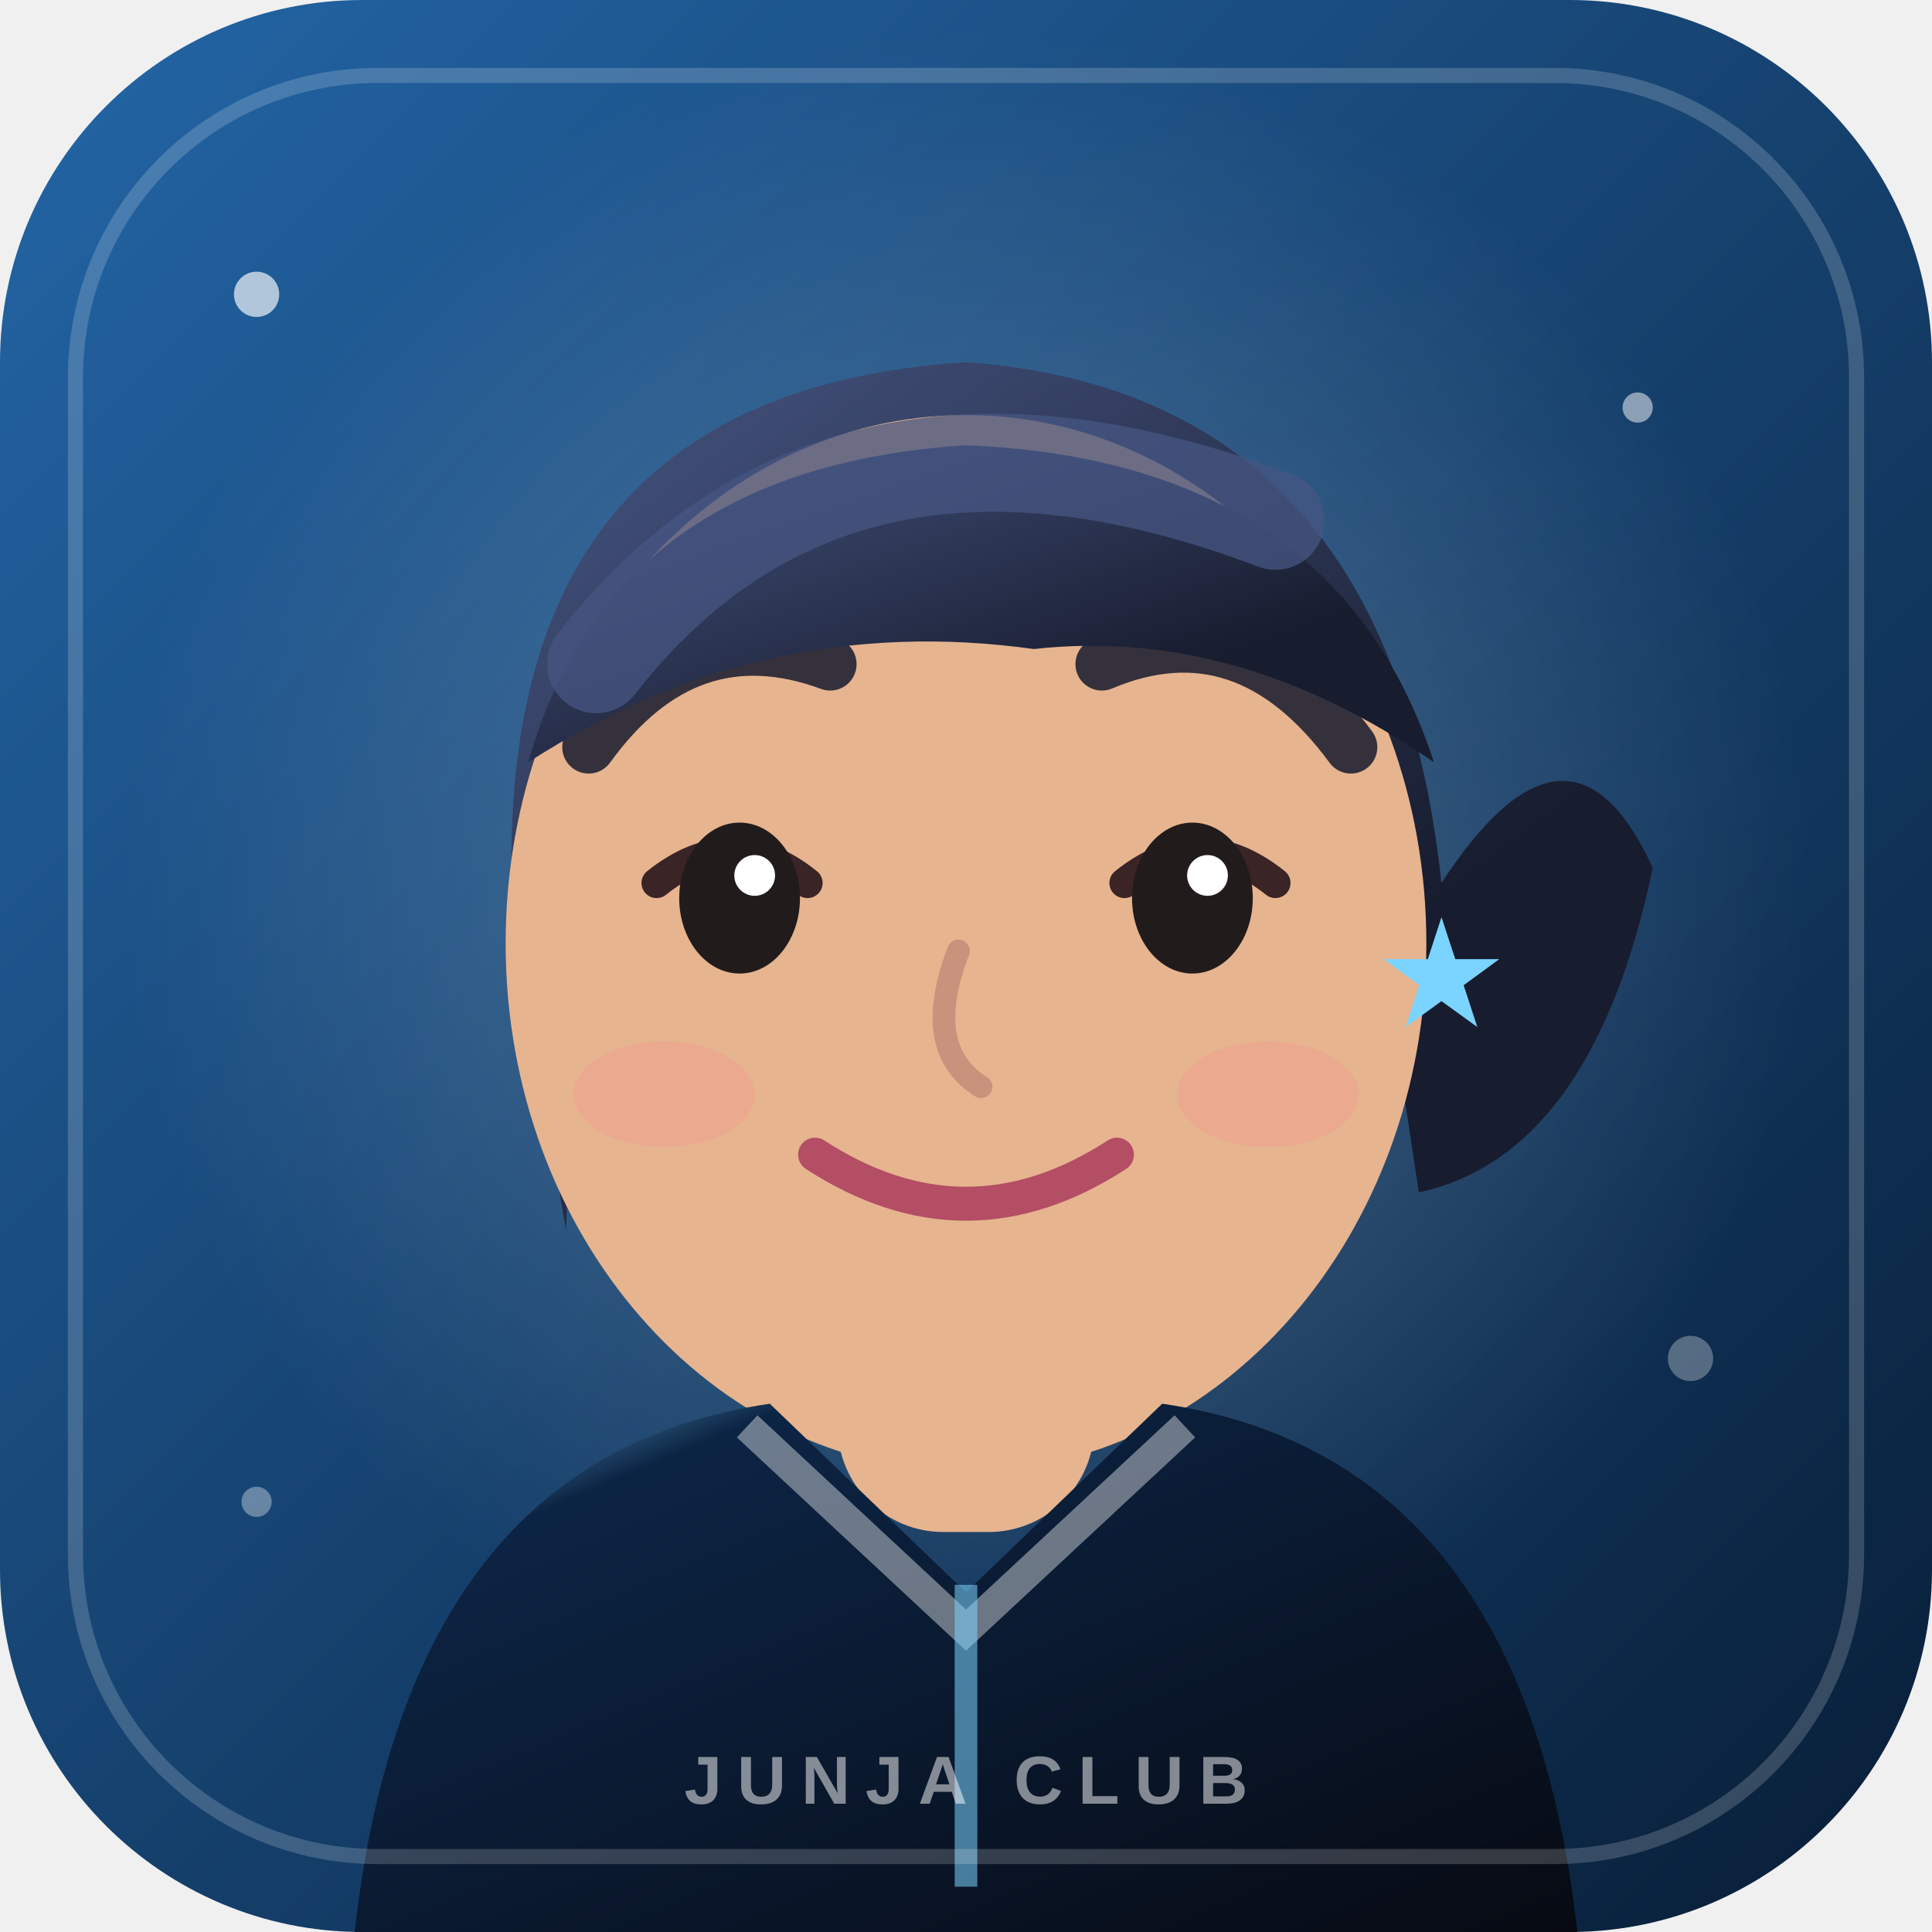
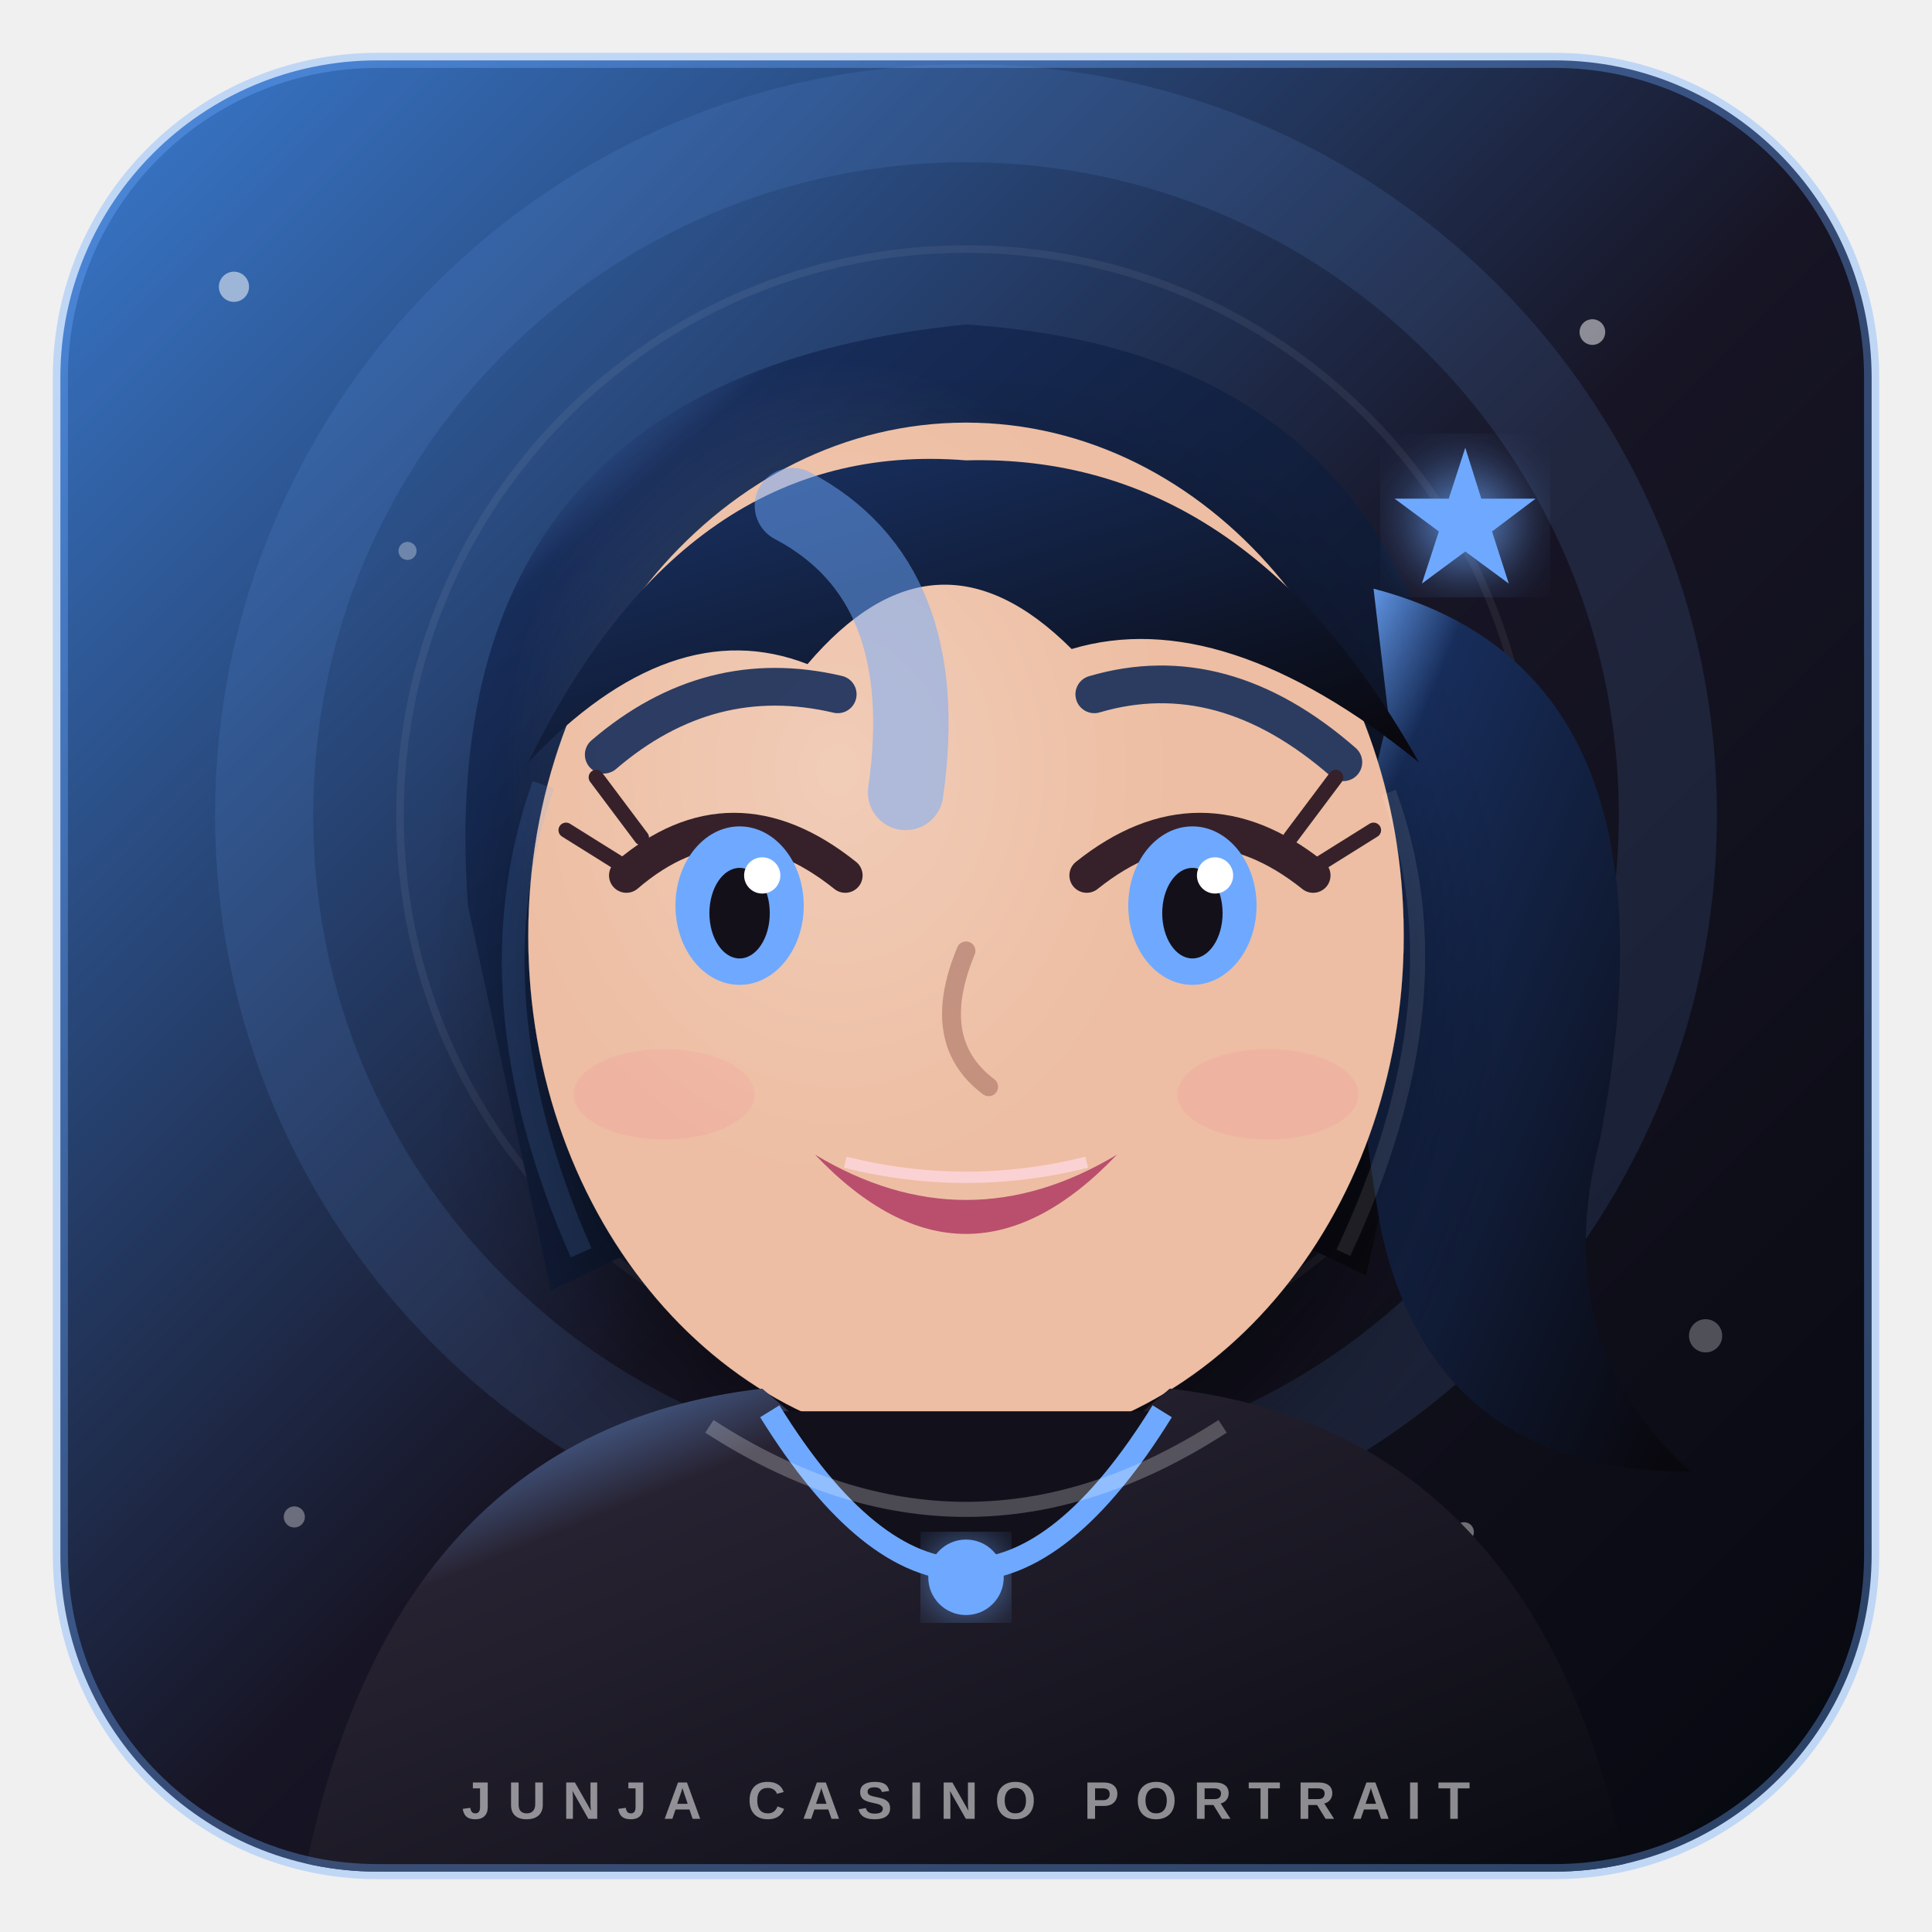
<svg xmlns="http://www.w3.org/2000/svg" viewBox="0 0 256 256">
  <defs>
    <linearGradient id="bg" x1="0" y1="0" x2="1" y2="1">
-       <stop stop-color="#2366a7" />
-       <stop offset="1" stop-color="#081d36" />
+       <stop stop-color="#3c82dc" />
+       <stop offset=".52" stop-color="#171525" />
+       <stop offset="1" stop-color="#05070d" />
    </linearGradient>
-     <linearGradient id="hair" x1="0" y1="0" x2="1" y2="1">
-       <stop stop-color="#465582" />
-       <stop offset=".72" stop-color="#171c2e" />
+     <linearGradient id="hair" x1="0" y1="0" x2=".9" y2="1">
+       <stop stop-color="#6ea9ff" />
+       <stop offset=".18" stop-color="#172d5a" />
+       <stop offset="1" stop-color="#09080e" />
    </linearGradient>
    <linearGradient id="cloth" x1="0" y1="0" x2="1" y2="1">
-       <stop stop-color="#7ad4ff" stop-opacity=".9" />
-       <stop offset=".18" stop-color="#0c2444" />
-       <stop offset="1" stop-color="#070a12" />
+       <stop stop-color="#6ea9ff" />
+       <stop offset=".23" stop-color="#272231" />
+       <stop offset="1" stop-color="#07090f" />
    </linearGradient>
-     <radialGradient id="glow">
-       <stop stop-color="#fff" stop-opacity=".25" />
+     <radialGradient id="skin">
+       <stop stop-color="#fff" stop-opacity=".22" />
      <stop offset="1" stop-color="#fff" stop-opacity="0" />
    </radialGradient>
+     <filter id="glow">
+       <feGaussianBlur stdDeviation="4" result="b" />
+       <feMerge>
+         <feMergeNode in="b" />
+         <feMergeNode in="SourceGraphic" />
+       </feMerge>
+     </filter>
+     <filter id="soft">
+       <feDropShadow dx="0" dy="8" stdDeviation="8" flood-color="#000" flood-opacity=".45" />
+     </filter>
+     <clipPath id="clip">
+       <rect x="8" y="8" width="240" height="240" rx="42" />
+     </clipPath>
  </defs>
-   <rect width="256" height="256" rx="48" fill="url(#bg)" />
-   <circle cx="128" cy="116" r="112" fill="url(#glow)" />
-   <circle cx="34" cy="39" r="3" fill="#fff" opacity="0.65" />
-   <circle cx="217" cy="54" r="2" fill="#fff" opacity="0.5" />
-   <circle cx="34" cy="199" r="2" fill="#fff" opacity="0.35" />
-   <circle cx="224" cy="180" r="3" fill="#fff" opacity="0.3" />
-   <path d="M68 122 Q64 52 128 48 Q184 52 191 117 Q208 91 219 115 Q211 153 188 158 L180 105 Q129 79 77 110 L75 163Z" fill="url(#hair)" />
-   <ellipse cx="128" cy="125" rx="61" ry="70" fill="#e6b48f" />
-   <path d="M78 99 Q91 81 110 88 M146 88 Q165 80 179 99" fill="none" stroke="#171c2e" stroke-width="7" stroke-linecap="round" opacity=".86" />
-   <path d="M87 117 q10 -8 20 0 M149 117 q10 -8 20 0" fill="none" stroke="#3a2425" stroke-width="4" stroke-linecap="round" />
-   <ellipse cx="98" cy="119" rx="8" ry="10" fill="#221b1c" />
-   <ellipse cx="158" cy="119" rx="8" ry="10" fill="#221b1c" />
-   <circle cx="100" cy="116" r="2.7" fill="#fff" />
-   <circle cx="160" cy="116" r="2.7" fill="#fff" />
-   <path d="M127 126 q-5 13 3 18" fill="none" stroke="#b98574" stroke-width="3" stroke-linecap="round" opacity=".7" />
-   <ellipse cx="88" cy="145" rx="12" ry="7" fill="#ff7890" opacity=".18" />
-   <ellipse cx="168" cy="145" rx="12" ry="7" fill="#ff7890" opacity=".18" />
-   <path d="M108 153 Q128 166 148 153" fill="none" stroke="#b34e65" stroke-width="4.5" stroke-linecap="round" />
-   <path d="M70 101 Q81 62 128 59 Q177 61 190 101 Q164 83 137 86 Q101 81 70 101Z" fill="url(#hair)" />
-   <path d="M79 88 Q111 47 169 69" fill="none" stroke="#465582" stroke-width="13" stroke-linecap="round" opacity=".76" />
-   <g fill="#e6b48f">
-     <rect x="111" y="169" width="34" height="34" rx="14" />
+   <g clip-path="url(#clip)">
+     <rect width="256" height="256" rx="48" fill="url(#bg)" />
+     <circle cx="31" cy="38" r="2" fill="#fff" opacity="0.52" />
+     <circle cx="211" cy="44" r="1.7" fill="#fff" opacity="0.5" />
+     <circle cx="226" cy="177" r="2.2" fill="#fff" opacity="0.28" />
+     <circle cx="39" cy="201" r="1.4" fill="#fff" opacity="0.35" />
+     <circle cx="194" cy="203" r="1.3" fill="#fff" opacity="0.4" />
+     <circle cx="54" cy="73" r="1.2" fill="#fff" opacity="0.32" />
+     <circle cx="128" cy="108" r="93" fill="none" stroke="#6ea9ff" stroke-opacity=".12" stroke-width="13" />
+     <circle cx="128" cy="108" r="75" fill="none" stroke="#fff" stroke-opacity=".06" stroke-width="1" />
+     <path d="M62 120 Q57 50 128 43 Q190 47 194 111 L181 169 L158 158 L98 159 L73 171Z" fill="url(#hair)" />
+     <path d="M182 78 Q224 89 212 151 Q205 178 224 195 Q190 195 183 163 Q176 124 184 95Z" fill="url(#hair)" />
+     <ellipse cx="128" cy="124" rx="58" ry="68" fill="#edbea3" filter="url(#soft)" />
+     <ellipse cx="111" cy="102" rx="44" ry="54" fill="url(#skin)" />
+     <path d="M70 101 Q91 58 128 61 Q165 60 188 101 Q162 80 142 86 Q124 68 107 88 Q89 81 70 101Z" fill="url(#hair)" />
+     <path d="M105 67 Q124 77 120 105" fill="none" stroke="#6ea9ff" stroke-width="10" stroke-linecap="round" opacity=".5" />
+     <path d="M80 100 Q94 88 111 92 M145 92 Q162 87 178 101" fill="none" stroke="#172d5a" stroke-width="5" stroke-linecap="round" opacity=".9" />
+     <path d="M83 116 Q97 104 112 116" fill="none" stroke="#36212a" stroke-width="4.6" stroke-linecap="round" />
+     <path d="M144 116 Q159 104 174 116" fill="none" stroke="#36212a" stroke-width="4.6" stroke-linecap="round" />
+     <path d="M83 115 l-8 -5 M85 111 l-6 -8 M174 115 l8 -5 M171 111 l6 -8" stroke="#36212a" stroke-width="2" stroke-linecap="round" />
+     <ellipse cx="98" cy="120" rx="8.5" ry="10.5" fill="#6ea9ff" />
+     <ellipse cx="158" cy="120" rx="8.5" ry="10.5" fill="#6ea9ff" />
+     <ellipse cx="98" cy="121" rx="4" ry="6" fill="#14101a" />
+     <ellipse cx="158" cy="121" rx="4" ry="6" fill="#14101a" />
+     <circle cx="101" cy="116" r="2.4" fill="#fff" />
+     <circle cx="161" cy="116" r="2.4" fill="#fff" />
+     <path d="M128 126 q-5 12 3 18" fill="none" stroke="#b27e6d" stroke-width="2.5" stroke-linecap="round" opacity=".7" />
+     <ellipse cx="88" cy="145" rx="12" ry="6" fill="#ff7490" opacity=".13" />
+     <ellipse cx="168" cy="145" rx="12" ry="6" fill="#ff7490" opacity=".13" />
+     <path d="M108 153 Q128 165 148 153 Q128 174 108 153Z" fill="#b94f6d" />
+     <path d="M112 154 Q128 158 144 154" fill="none" stroke="#ffd7df" stroke-width="1.5" opacity=".8" />
+     <rect x="112" y="172" width="32" height="31" rx="13" fill="#edbea3" />
+     <path d="M39 256 Q49 190 101 184 L128 207 L155 184 Q207 190 217 256Z" fill="url(#cloth)" />
+     <path d="M102 187 Q128 229 154 187" fill="#12101a" stroke="#6ea9ff" stroke-width="3" />
+     <path d="M94 189 Q128 211 162 189" fill="none" stroke="#fff" stroke-opacity=".24" stroke-width="2" />
+     <circle cx="128" cy="209" r="5" fill="#6ea9ff" filter="url(#glow)" />
+     <text x="184" y="77" fill="#6ea9ff" font-size="25" filter="url(#glow)">★</text>
+     <path d="M72 104 Q62 132 77 166" fill="none" stroke="#6ea9ff" stroke-opacity=".14" stroke-width="3" />
+     <path d="M184 105 Q194 132 178 166" fill="none" stroke="#fff" stroke-opacity=".09" stroke-width="2" />
  </g>
-   <g fill="url(#cloth)">
-     <path d="M47 256 Q54 193 102 186 L128 211 L154 186 Q202 193 209 256Z" />
-   </g>
-   <path d="M99 189 L128 216 L157 189" fill="none" stroke="#fff" stroke-opacity=".4" stroke-width="4" />
-   <path d="M128 210 L128 250" stroke="#7ad4ff" stroke-width="3" opacity=".55" />
-   <text x="191" y="136" font-size="20" text-anchor="middle" fill="#7ad4ff" font-family="Arial">★</text>
-   <rect x="10" y="10" width="236" height="236" rx="40" fill="none" stroke="#fff" stroke-opacity=".18" stroke-width="2" />
-   <text x="128" y="239" text-anchor="middle" font-family="Arial, sans-serif" font-size="9" font-weight="800" fill="#fff" opacity=".5" letter-spacing="2">JUNJA CLUB</text>
+   <rect x="8" y="8" width="240" height="240" rx="42" fill="none" stroke="#6ea9ff" stroke-opacity=".36" stroke-width="2" />
+   <text x="128" y="241" text-anchor="middle" font-family="Arial,sans-serif" font-size="7" font-weight="900" fill="#fff" opacity=".52" letter-spacing="2.2">JUNJA CASINO PORTRAIT</text>
</svg>
